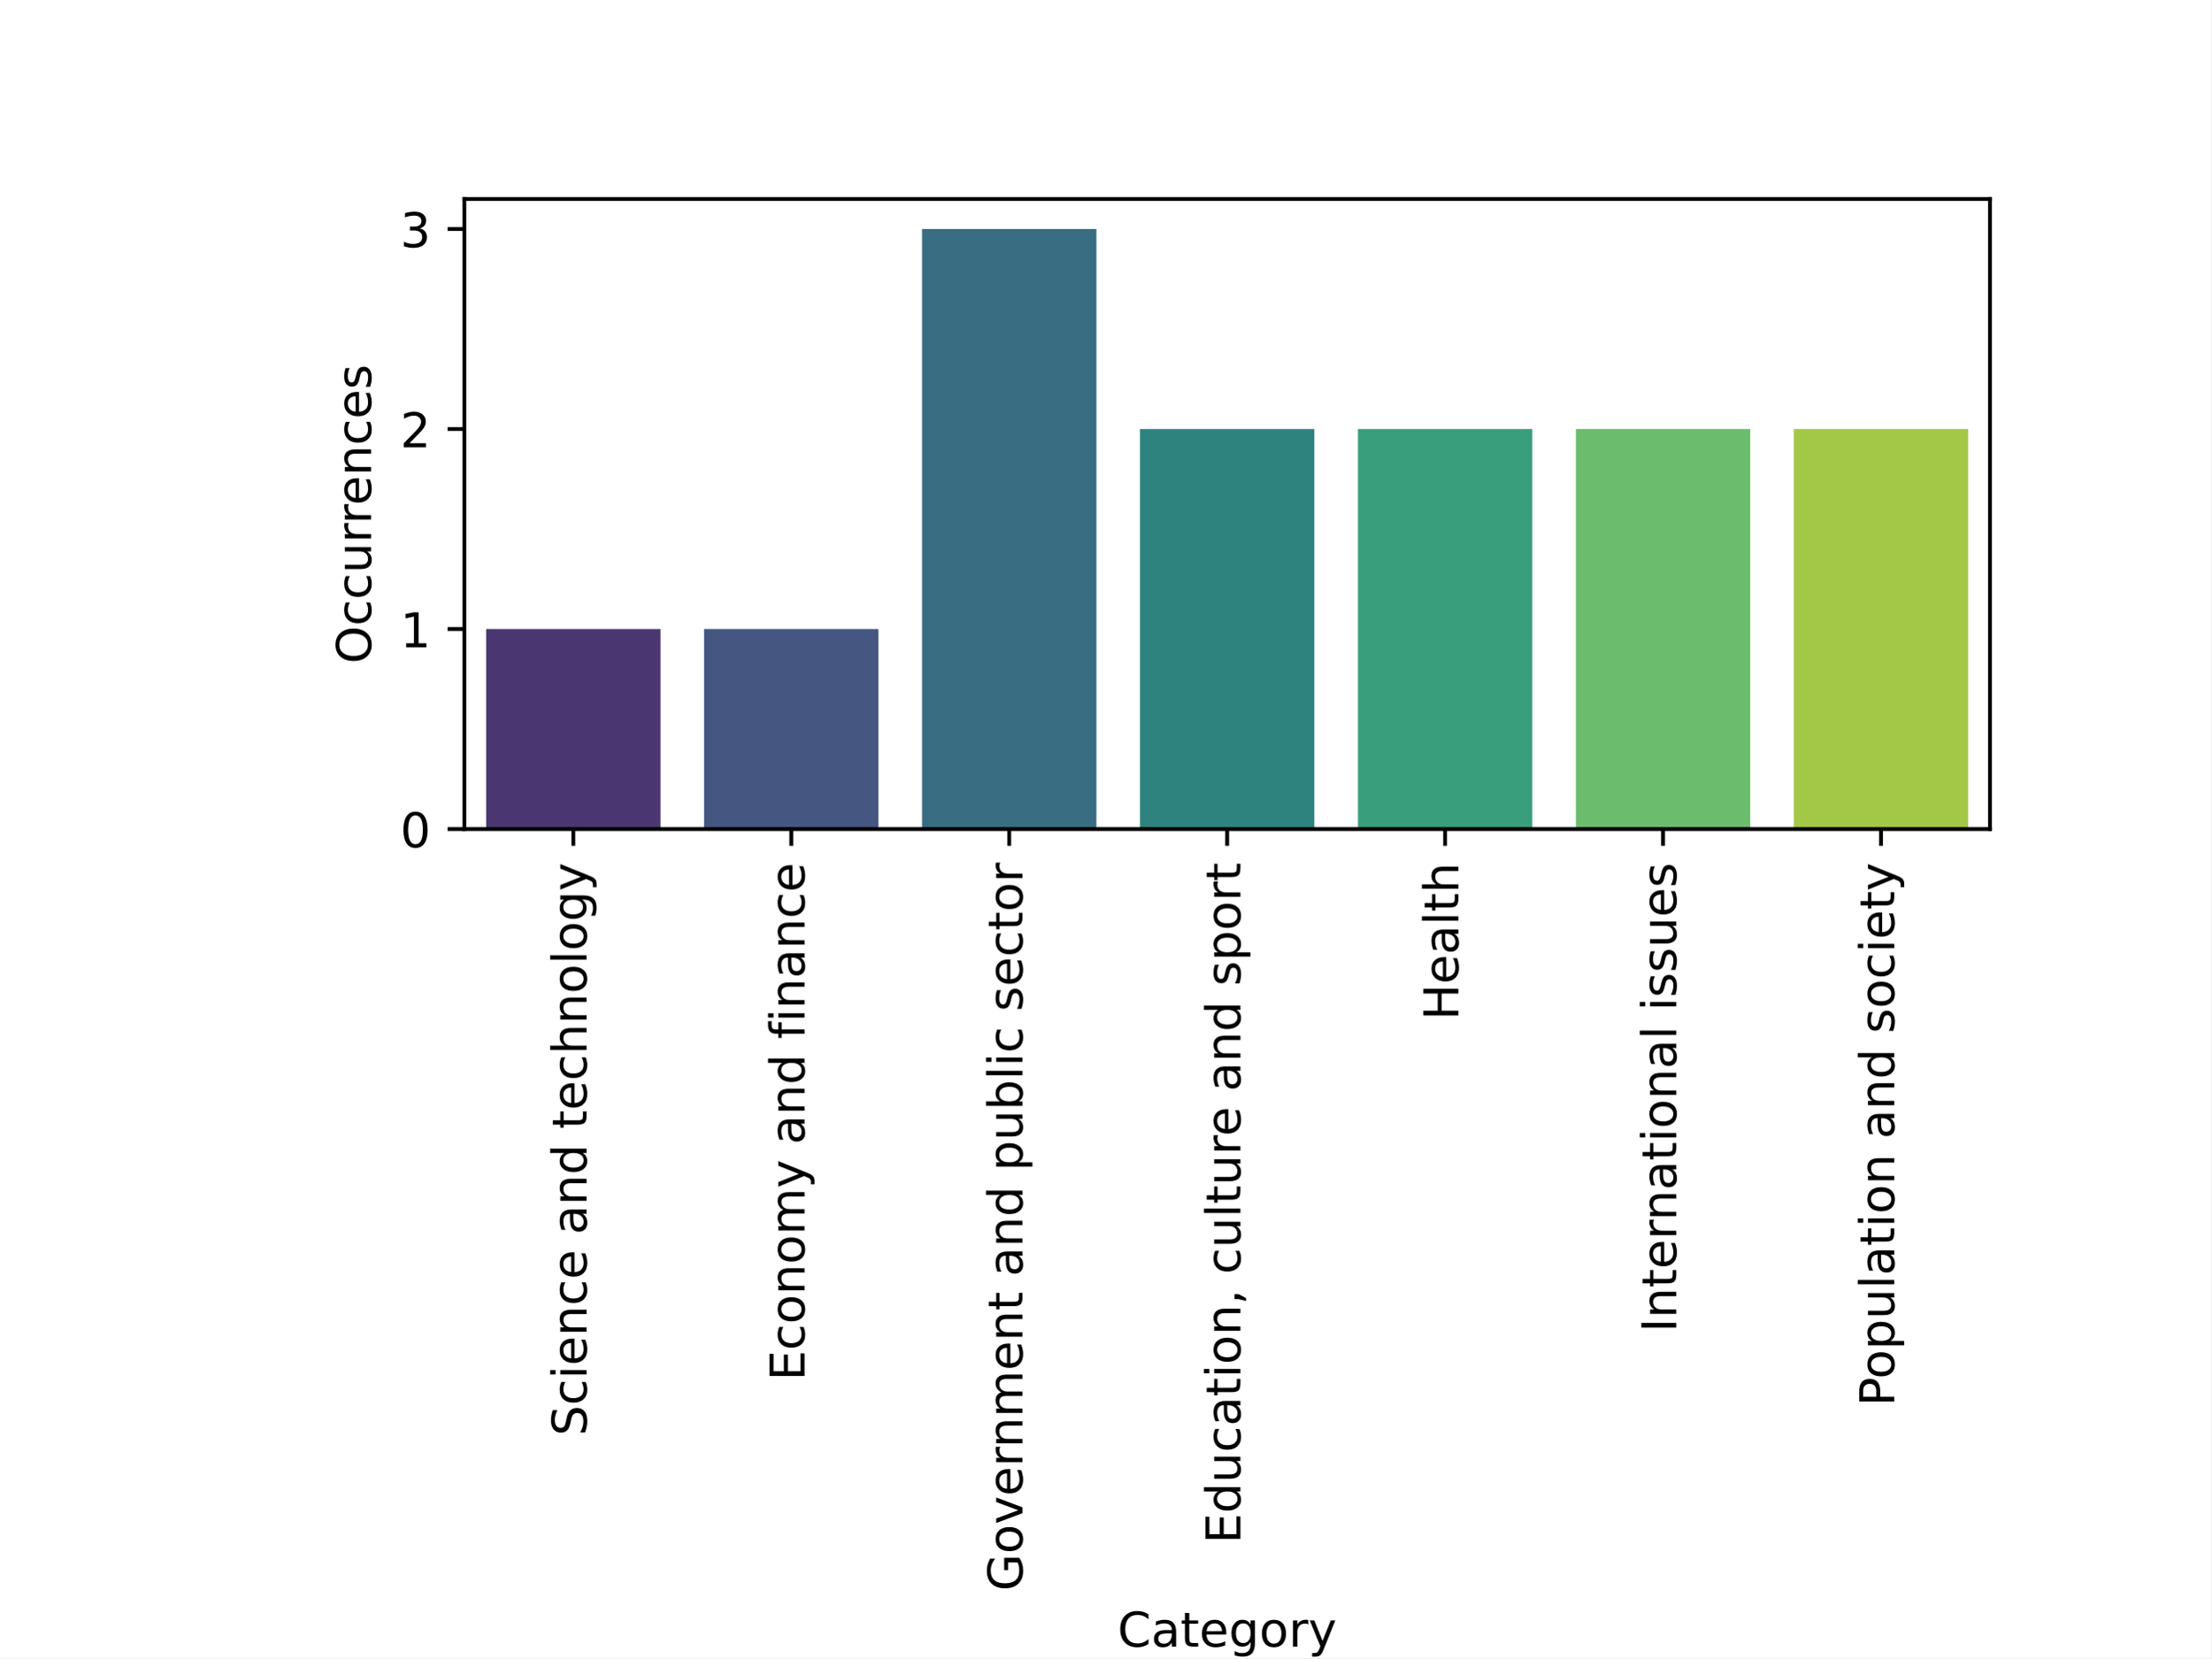
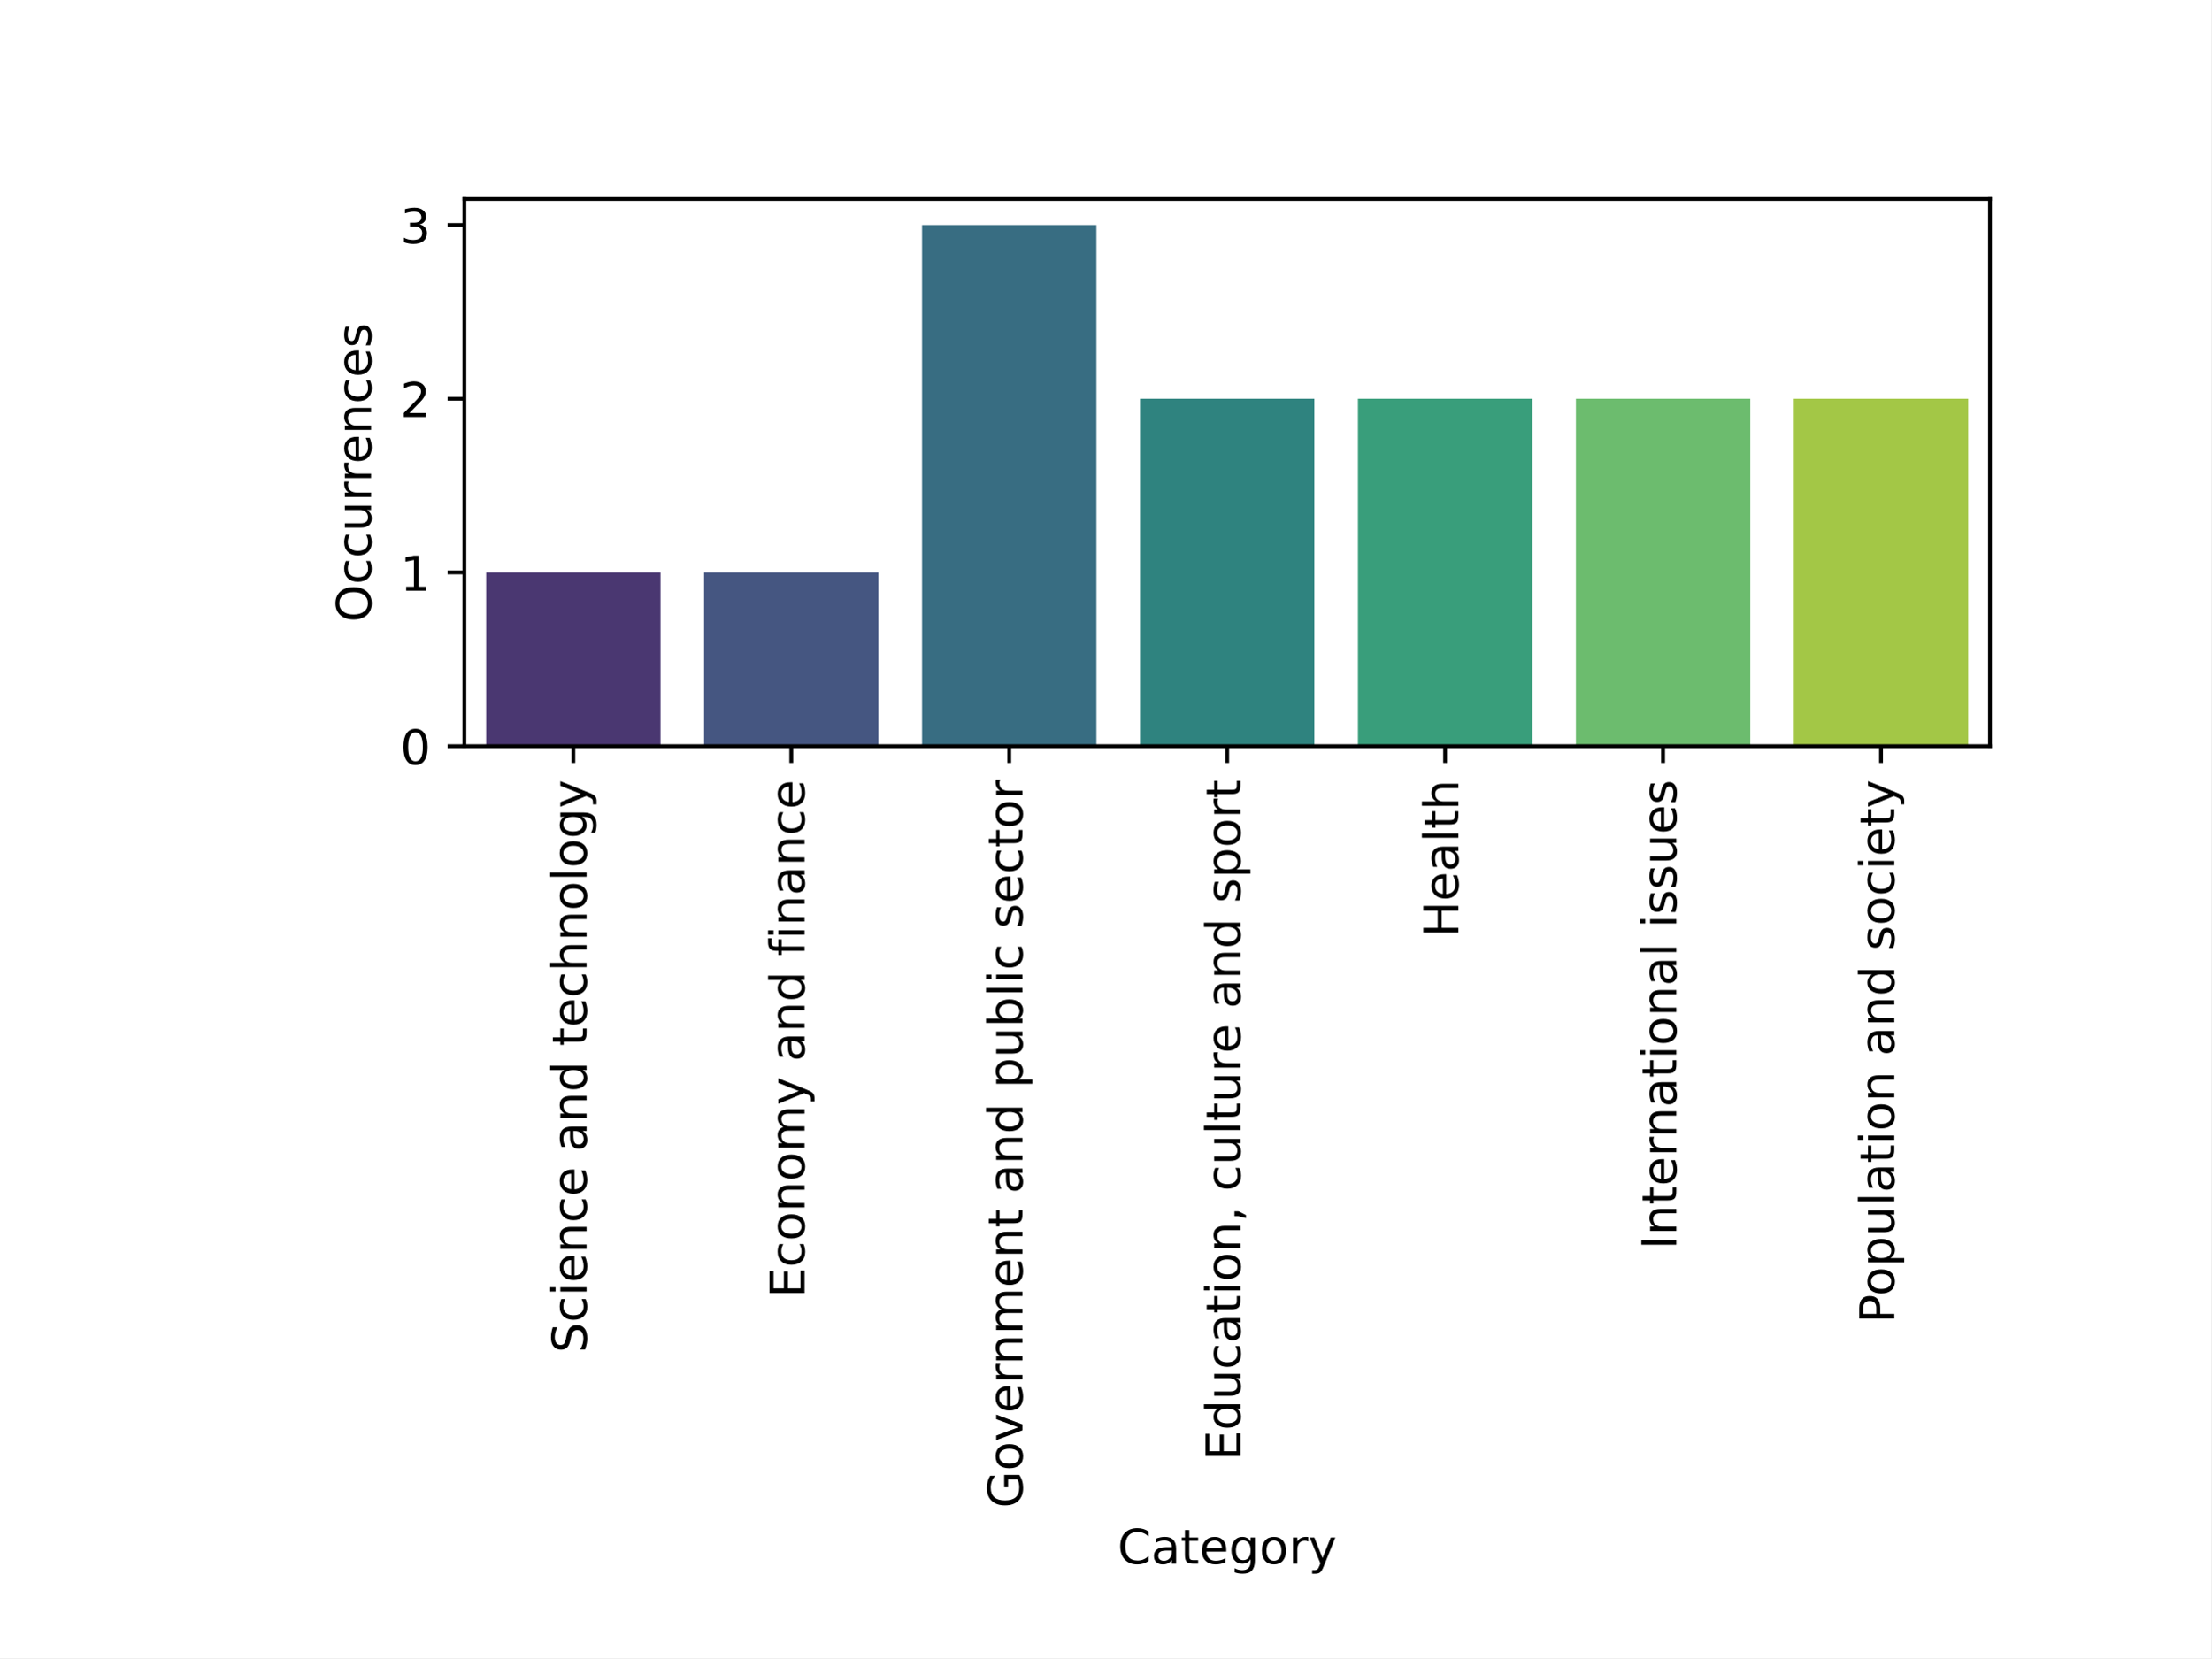
<svg xmlns="http://www.w3.org/2000/svg" xmlns:xlink="http://www.w3.org/1999/xlink" width="460.8pt" height="345.6pt" viewBox="0 0 460.8 345.6" version="1.1">
  <defs>
    <style type="text/css">*{stroke-linejoin: round; stroke-linecap: butt}</style>
  </defs>
  <g id="figure_1">
    <g id="patch_1">
      <path d="M 0 345.6  L 460.8 345.6  L 460.8 0  L 0 0  z " style="fill: #ffffff" />
    </g>
    <g id="axes_1">
      <g id="patch_2">
-         <path d="M 96.768 172.8  L 414.72 172.8  L 414.72 41.472  L 96.768 41.472  z " style="fill: #ffffff" />
+         <path d="M 96.768 155.52  L 414.72 155.52  L 414.72 41.472  L 96.768 41.472  z " style="fill: #ffffff" />
      </g>
      <g id="patch_3">
-         <path d="M 101.31 172.8  L 137.648 172.8  L 137.648 131.109  L 101.31 131.109  z " clip-path="url(#p1d0189c6fe)" style="fill: #4a3771" />
+         <path d="M 101.31 155.52  L 137.648 155.52  L 137.648 119.314  L 101.31 119.314  z " clip-path="url(#p3ebe589f68)" style="fill: #4a3771" />
      </g>
      <g id="patch_4">
-         <path d="M 146.732 172.8  L 183.069 172.8  L 183.069 131.109  L 146.732 131.109  z " clip-path="url(#p1d0189c6fe)" style="fill: #455681" />
+         <path d="M 146.732 155.52  L 183.069 155.52  L 183.069 119.314  L 146.732 119.314  z " clip-path="url(#p3ebe589f68)" style="fill: #455681" />
      </g>
      <g id="patch_5">
-         <path d="M 192.154 172.8  L 228.491 172.8  L 228.491 47.726  L 192.154 47.726  z " clip-path="url(#p1d0189c6fe)" style="fill: #386d82" />
+         <path d="M 192.154 155.52  L 228.491 155.52  L 228.491 46.903  L 192.154 46.903  z " clip-path="url(#p3ebe589f68)" style="fill: #386d82" />
      </g>
      <g id="patch_6">
-         <path d="M 237.575 172.8  L 273.913 172.8  L 273.913 89.417  L 237.575 89.417  z " clip-path="url(#p1d0189c6fe)" style="fill: #2f837f" />
+         <path d="M 237.575 155.52  L 273.913 155.52  L 273.913 83.109  L 237.575 83.109  z " clip-path="url(#p3ebe589f68)" style="fill: #2f837f" />
      </g>
      <g id="patch_7">
-         <path d="M 282.997 172.8  L 319.334 172.8  L 319.334 89.417  L 282.997 89.417  z " clip-path="url(#p1d0189c6fe)" style="fill: #399e7b" />
+         <path d="M 282.997 155.52  L 319.334 155.52  L 319.334 83.109  L 282.997 83.109  z " clip-path="url(#p3ebe589f68)" style="fill: #399e7b" />
      </g>
      <g id="patch_8">
-         <path d="M 328.419 172.8  L 364.756 172.8  L 364.756 89.417  L 328.419 89.417  z " clip-path="url(#p1d0189c6fe)" style="fill: #6cbc6e" />
+         <path d="M 328.419 155.52  L 364.756 155.52  L 364.756 83.109  L 328.419 83.109  z " clip-path="url(#p3ebe589f68)" style="fill: #6cbc6e" />
      </g>
      <g id="patch_9">
-         <path d="M 373.84 172.8  L 410.178 172.8  L 410.178 89.417  L 373.84 89.417  z " clip-path="url(#p1d0189c6fe)" style="fill: #a3c746" />
+         <path d="M 373.84 155.52  L 410.178 155.52  L 410.178 83.109  L 373.84 83.109  z " clip-path="url(#p3ebe589f68)" style="fill: #a3c746" />
      </g>
      <g id="matplotlib.axis_1">
        <g id="xtick_1">
          <g id="line2d_1">
            <defs>
-               <path id="mac0ace2c90" d="M 0 0  L 0 3.5  " style="stroke: #000000; stroke-width: 0.8" />
+               <path id="me5d3603671" d="M 0 0  L 0 3.5  " style="stroke: #000000; stroke-width: 0.8" />
            </defs>
            <g>
-               <use xlink:href="#mac0ace2c90" x="119.479" y="172.8" style="stroke: #000000; stroke-width: 0.8" />
+               <use xlink:href="#me5d3603671" x="119.479" y="155.52" style="stroke: #000000; stroke-width: 0.8" />
            </g>
          </g>
          <g id="text_1">
-             <g transform="translate(122.2382 299.2672)rotate(-90)scale(0.1 -0.1)">
+             <g transform="translate(122.2382 281.9872)rotate(-90)scale(0.1 -0.1)">
              <defs>
                <path id="DejaVuSans-53" d="M 3425 4513  L 3425 3897  Q 3066 4069 2747 4153  Q 2428 4238 2131 4238  Q 1616 4238 1336 4038  Q 1056 3838 1056 3469  Q 1056 3159 1242 3001  Q 1428 2844 1947 2747  L 2328 2669  Q 3034 2534 3370 2195  Q 3706 1856 3706 1288  Q 3706 609 3251 259  Q 2797 -91 1919 -91  Q 1588 -91 1214 -16  Q 841 59 441 206  L 441 856  Q 825 641 1194 531  Q 1563 422 1919 422  Q 2459 422 2753 634  Q 3047 847 3047 1241  Q 3047 1584 2836 1778  Q 2625 1972 2144 2069  L 1759 2144  Q 1053 2284 737 2584  Q 422 2884 422 3419  Q 422 4038 858 4394  Q 1294 4750 2059 4750  Q 2388 4750 2728 4690  Q 3069 4631 3425 4513  z " transform="scale(0.015625)" />
                <path id="DejaVuSans-63" d="M 3122 3366  L 3122 2828  Q 2878 2963 2633 3030  Q 2388 3097 2138 3097  Q 1578 3097 1268 2742  Q 959 2388 959 1747  Q 959 1106 1268 751  Q 1578 397 2138 397  Q 2388 397 2633 464  Q 2878 531 3122 666  L 3122 134  Q 2881 22 2623 -34  Q 2366 -91 2075 -91  Q 1284 -91 818 406  Q 353 903 353 1747  Q 353 2603 823 3093  Q 1294 3584 2113 3584  Q 2378 3584 2631 3529  Q 2884 3475 3122 3366  z " transform="scale(0.015625)" />
                <path id="DejaVuSans-69" d="M 603 3500  L 1178 3500  L 1178 0  L 603 0  L 603 3500  z M 603 4863  L 1178 4863  L 1178 4134  L 603 4134  L 603 4863  z " transform="scale(0.015625)" />
                <path id="DejaVuSans-65" d="M 3597 1894  L 3597 1613  L 953 1613  Q 991 1019 1311 708  Q 1631 397 2203 397  Q 2534 397 2845 478  Q 3156 559 3463 722  L 3463 178  Q 3153 47 2828 -22  Q 2503 -91 2169 -91  Q 1331 -91 842 396  Q 353 884 353 1716  Q 353 2575 817 3079  Q 1281 3584 2069 3584  Q 2775 3584 3186 3129  Q 3597 2675 3597 1894  z M 3022 2063  Q 3016 2534 2758 2815  Q 2500 3097 2075 3097  Q 1594 3097 1305 2825  Q 1016 2553 972 2059  L 3022 2063  z " transform="scale(0.015625)" />
                <path id="DejaVuSans-6e" d="M 3513 2113  L 3513 0  L 2938 0  L 2938 2094  Q 2938 2591 2744 2837  Q 2550 3084 2163 3084  Q 1697 3084 1428 2787  Q 1159 2491 1159 1978  L 1159 0  L 581 0  L 581 3500  L 1159 3500  L 1159 2956  Q 1366 3272 1645 3428  Q 1925 3584 2291 3584  Q 2894 3584 3203 3211  Q 3513 2838 3513 2113  z " transform="scale(0.015625)" />
                <path id="DejaVuSans-20" transform="scale(0.015625)" />
                <path id="DejaVuSans-61" d="M 2194 1759  Q 1497 1759 1228 1600  Q 959 1441 959 1056  Q 959 750 1161 570  Q 1363 391 1709 391  Q 2188 391 2477 730  Q 2766 1069 2766 1631  L 2766 1759  L 2194 1759  z M 3341 1997  L 3341 0  L 2766 0  L 2766 531  Q 2569 213 2275 61  Q 1981 -91 1556 -91  Q 1019 -91 701 211  Q 384 513 384 1019  Q 384 1609 779 1909  Q 1175 2209 1959 2209  L 2766 2209  L 2766 2266  Q 2766 2663 2505 2880  Q 2244 3097 1772 3097  Q 1472 3097 1187 3025  Q 903 2953 641 2809  L 641 3341  Q 956 3463 1253 3523  Q 1550 3584 1831 3584  Q 2591 3584 2966 3190  Q 3341 2797 3341 1997  z " transform="scale(0.015625)" />
                <path id="DejaVuSans-64" d="M 2906 2969  L 2906 4863  L 3481 4863  L 3481 0  L 2906 0  L 2906 525  Q 2725 213 2448 61  Q 2172 -91 1784 -91  Q 1150 -91 751 415  Q 353 922 353 1747  Q 353 2572 751 3078  Q 1150 3584 1784 3584  Q 2172 3584 2448 3432  Q 2725 3281 2906 2969  z M 947 1747  Q 947 1113 1208 752  Q 1469 391 1925 391  Q 2381 391 2643 752  Q 2906 1113 2906 1747  Q 2906 2381 2643 2742  Q 2381 3103 1925 3103  Q 1469 3103 1208 2742  Q 947 2381 947 1747  z " transform="scale(0.015625)" />
                <path id="DejaVuSans-74" d="M 1172 4494  L 1172 3500  L 2356 3500  L 2356 3053  L 1172 3053  L 1172 1153  Q 1172 725 1289 603  Q 1406 481 1766 481  L 2356 481  L 2356 0  L 1766 0  Q 1100 0 847 248  Q 594 497 594 1153  L 594 3053  L 172 3053  L 172 3500  L 594 3500  L 594 4494  L 1172 4494  z " transform="scale(0.015625)" />
                <path id="DejaVuSans-68" d="M 3513 2113  L 3513 0  L 2938 0  L 2938 2094  Q 2938 2591 2744 2837  Q 2550 3084 2163 3084  Q 1697 3084 1428 2787  Q 1159 2491 1159 1978  L 1159 0  L 581 0  L 581 4863  L 1159 4863  L 1159 2956  Q 1366 3272 1645 3428  Q 1925 3584 2291 3584  Q 2894 3584 3203 3211  Q 3513 2838 3513 2113  z " transform="scale(0.015625)" />
                <path id="DejaVuSans-6f" d="M 1959 3097  Q 1497 3097 1228 2736  Q 959 2375 959 1747  Q 959 1119 1226 758  Q 1494 397 1959 397  Q 2419 397 2687 759  Q 2956 1122 2956 1747  Q 2956 2369 2687 2733  Q 2419 3097 1959 3097  z M 1959 3584  Q 2709 3584 3137 3096  Q 3566 2609 3566 1747  Q 3566 888 3137 398  Q 2709 -91 1959 -91  Q 1206 -91 779 398  Q 353 888 353 1747  Q 353 2609 779 3096  Q 1206 3584 1959 3584  z " transform="scale(0.015625)" />
                <path id="DejaVuSans-6c" d="M 603 4863  L 1178 4863  L 1178 0  L 603 0  L 603 4863  z " transform="scale(0.015625)" />
                <path id="DejaVuSans-67" d="M 2906 1791  Q 2906 2416 2648 2759  Q 2391 3103 1925 3103  Q 1463 3103 1205 2759  Q 947 2416 947 1791  Q 947 1169 1205 825  Q 1463 481 1925 481  Q 2391 481 2648 825  Q 2906 1169 2906 1791  z M 3481 434  Q 3481 -459 3084 -895  Q 2688 -1331 1869 -1331  Q 1566 -1331 1297 -1286  Q 1028 -1241 775 -1147  L 775 -588  Q 1028 -725 1275 -790  Q 1522 -856 1778 -856  Q 2344 -856 2625 -561  Q 2906 -266 2906 331  L 2906 616  Q 2728 306 2450 153  Q 2172 0 1784 0  Q 1141 0 747 490  Q 353 981 353 1791  Q 353 2603 747 3093  Q 1141 3584 1784 3584  Q 2172 3584 2450 3431  Q 2728 3278 2906 2969  L 2906 3500  L 3481 3500  L 3481 434  z " transform="scale(0.015625)" />
                <path id="DejaVuSans-79" d="M 2059 -325  Q 1816 -950 1584 -1140  Q 1353 -1331 966 -1331  L 506 -1331  L 506 -850  L 844 -850  Q 1081 -850 1212 -737  Q 1344 -625 1503 -206  L 1606 56  L 191 3500  L 800 3500  L 1894 763  L 2988 3500  L 3597 3500  L 2059 -325  z " transform="scale(0.015625)" />
              </defs>
              <use xlink:href="#DejaVuSans-53" />
              <use xlink:href="#DejaVuSans-63" x="63.477" />
              <use xlink:href="#DejaVuSans-69" x="118.457" />
              <use xlink:href="#DejaVuSans-65" x="146.24" />
              <use xlink:href="#DejaVuSans-6e" x="207.764" />
              <use xlink:href="#DejaVuSans-63" x="271.143" />
              <use xlink:href="#DejaVuSans-65" x="326.123" />
              <use xlink:href="#DejaVuSans-20" x="387.646" />
              <use xlink:href="#DejaVuSans-61" x="419.434" />
              <use xlink:href="#DejaVuSans-6e" x="480.713" />
              <use xlink:href="#DejaVuSans-64" x="544.092" />
              <use xlink:href="#DejaVuSans-20" x="607.568" />
              <use xlink:href="#DejaVuSans-74" x="639.355" />
              <use xlink:href="#DejaVuSans-65" x="678.564" />
              <use xlink:href="#DejaVuSans-63" x="740.088" />
              <use xlink:href="#DejaVuSans-68" x="795.068" />
              <use xlink:href="#DejaVuSans-6e" x="858.447" />
              <use xlink:href="#DejaVuSans-6f" x="921.826" />
              <use xlink:href="#DejaVuSans-6c" x="983.008" />
              <use xlink:href="#DejaVuSans-6f" x="1010.791" />
              <use xlink:href="#DejaVuSans-67" x="1071.973" />
              <use xlink:href="#DejaVuSans-79" x="1135.449" />
            </g>
          </g>
        </g>
        <g id="xtick_2">
          <g id="line2d_2">
            <g>
-               <use xlink:href="#mac0ace2c90" x="164.901" y="172.8" style="stroke: #000000; stroke-width: 0.8" />
+               <use xlink:href="#me5d3603671" x="164.901" y="155.52" style="stroke: #000000; stroke-width: 0.8" />
            </g>
          </g>
          <g id="text_2">
-             <g transform="translate(167.6599 287.775)rotate(-90)scale(0.1 -0.1)">
+             <g transform="translate(167.6599 270.495)rotate(-90)scale(0.1 -0.1)">
              <defs>
                <path id="DejaVuSans-45" d="M 628 4666  L 3578 4666  L 3578 4134  L 1259 4134  L 1259 2753  L 3481 2753  L 3481 2222  L 1259 2222  L 1259 531  L 3634 531  L 3634 0  L 628 0  L 628 4666  z " transform="scale(0.015625)" />
                <path id="DejaVuSans-6d" d="M 3328 2828  Q 3544 3216 3844 3400  Q 4144 3584 4550 3584  Q 5097 3584 5394 3201  Q 5691 2819 5691 2113  L 5691 0  L 5113 0  L 5113 2094  Q 5113 2597 4934 2840  Q 4756 3084 4391 3084  Q 3944 3084 3684 2787  Q 3425 2491 3425 1978  L 3425 0  L 2847 0  L 2847 2094  Q 2847 2600 2669 2842  Q 2491 3084 2119 3084  Q 1678 3084 1418 2786  Q 1159 2488 1159 1978  L 1159 0  L 581 0  L 581 3500  L 1159 3500  L 1159 2956  Q 1356 3278 1631 3431  Q 1906 3584 2284 3584  Q 2666 3584 2933 3390  Q 3200 3197 3328 2828  z " transform="scale(0.015625)" />
                <path id="DejaVuSans-66" d="M 2375 4863  L 2375 4384  L 1825 4384  Q 1516 4384 1395 4259  Q 1275 4134 1275 3809  L 1275 3500  L 2222 3500  L 2222 3053  L 1275 3053  L 1275 0  L 697 0  L 697 3053  L 147 3053  L 147 3500  L 697 3500  L 697 3744  Q 697 4328 969 4595  Q 1241 4863 1831 4863  L 2375 4863  z " transform="scale(0.015625)" />
              </defs>
              <use xlink:href="#DejaVuSans-45" />
              <use xlink:href="#DejaVuSans-63" x="63.184" />
              <use xlink:href="#DejaVuSans-6f" x="118.164" />
              <use xlink:href="#DejaVuSans-6e" x="179.346" />
              <use xlink:href="#DejaVuSans-6f" x="242.725" />
              <use xlink:href="#DejaVuSans-6d" x="303.906" />
              <use xlink:href="#DejaVuSans-79" x="401.318" />
              <use xlink:href="#DejaVuSans-20" x="460.498" />
              <use xlink:href="#DejaVuSans-61" x="492.285" />
              <use xlink:href="#DejaVuSans-6e" x="553.564" />
              <use xlink:href="#DejaVuSans-64" x="616.943" />
              <use xlink:href="#DejaVuSans-20" x="680.42" />
              <use xlink:href="#DejaVuSans-66" x="712.207" />
              <use xlink:href="#DejaVuSans-69" x="747.412" />
              <use xlink:href="#DejaVuSans-6e" x="775.195" />
              <use xlink:href="#DejaVuSans-61" x="838.574" />
              <use xlink:href="#DejaVuSans-6e" x="899.854" />
              <use xlink:href="#DejaVuSans-63" x="963.232" />
              <use xlink:href="#DejaVuSans-65" x="1018.213" />
            </g>
          </g>
        </g>
        <g id="xtick_3">
          <g id="line2d_3">
            <g>
-               <use xlink:href="#mac0ace2c90" x="210.322" y="172.8" style="stroke: #000000; stroke-width: 0.8" />
+               <use xlink:href="#me5d3603671" x="210.322" y="155.52" style="stroke: #000000; stroke-width: 0.8" />
            </g>
          </g>
          <g id="text_3">
-             <g transform="translate(213.0817 331.6125)rotate(-90)scale(0.1 -0.1)">
+             <g transform="translate(213.0817 314.3325)rotate(-90)scale(0.1 -0.1)">
              <defs>
                <path id="DejaVuSans-47" d="M 3809 666  L 3809 1919  L 2778 1919  L 2778 2438  L 4434 2438  L 4434 434  Q 4069 175 3628 42  Q 3188 -91 2688 -91  Q 1594 -91 976 548  Q 359 1188 359 2328  Q 359 3472 976 4111  Q 1594 4750 2688 4750  Q 3144 4750 3555 4637  Q 3966 4525 4313 4306  L 4313 3634  Q 3963 3931 3569 4081  Q 3175 4231 2741 4231  Q 1884 4231 1454 3753  Q 1025 3275 1025 2328  Q 1025 1384 1454 906  Q 1884 428 2741 428  Q 3075 428 3337 486  Q 3600 544 3809 666  z " transform="scale(0.015625)" />
                <path id="DejaVuSans-76" d="M 191 3500  L 800 3500  L 1894 563  L 2988 3500  L 3597 3500  L 2284 0  L 1503 0  L 191 3500  z " transform="scale(0.015625)" />
                <path id="DejaVuSans-72" d="M 2631 2963  Q 2534 3019 2420 3045  Q 2306 3072 2169 3072  Q 1681 3072 1420 2755  Q 1159 2438 1159 1844  L 1159 0  L 581 0  L 581 3500  L 1159 3500  L 1159 2956  Q 1341 3275 1631 3429  Q 1922 3584 2338 3584  Q 2397 3584 2469 3576  Q 2541 3569 2628 3553  L 2631 2963  z " transform="scale(0.015625)" />
                <path id="DejaVuSans-70" d="M 1159 525  L 1159 -1331  L 581 -1331  L 581 3500  L 1159 3500  L 1159 2969  Q 1341 3281 1617 3432  Q 1894 3584 2278 3584  Q 2916 3584 3314 3078  Q 3713 2572 3713 1747  Q 3713 922 3314 415  Q 2916 -91 2278 -91  Q 1894 -91 1617 61  Q 1341 213 1159 525  z M 3116 1747  Q 3116 2381 2855 2742  Q 2594 3103 2138 3103  Q 1681 3103 1420 2742  Q 1159 2381 1159 1747  Q 1159 1113 1420 752  Q 1681 391 2138 391  Q 2594 391 2855 752  Q 3116 1113 3116 1747  z " transform="scale(0.015625)" />
                <path id="DejaVuSans-75" d="M 544 1381  L 544 3500  L 1119 3500  L 1119 1403  Q 1119 906 1312 657  Q 1506 409 1894 409  Q 2359 409 2629 706  Q 2900 1003 2900 1516  L 2900 3500  L 3475 3500  L 3475 0  L 2900 0  L 2900 538  Q 2691 219 2414 64  Q 2138 -91 1772 -91  Q 1169 -91 856 284  Q 544 659 544 1381  z M 1991 3584  L 1991 3584  z " transform="scale(0.015625)" />
                <path id="DejaVuSans-62" d="M 3116 1747  Q 3116 2381 2855 2742  Q 2594 3103 2138 3103  Q 1681 3103 1420 2742  Q 1159 2381 1159 1747  Q 1159 1113 1420 752  Q 1681 391 2138 391  Q 2594 391 2855 752  Q 3116 1113 3116 1747  z M 1159 2969  Q 1341 3281 1617 3432  Q 1894 3584 2278 3584  Q 2916 3584 3314 3078  Q 3713 2572 3713 1747  Q 3713 922 3314 415  Q 2916 -91 2278 -91  Q 1894 -91 1617 61  Q 1341 213 1159 525  L 1159 0  L 581 0  L 581 4863  L 1159 4863  L 1159 2969  z " transform="scale(0.015625)" />
                <path id="DejaVuSans-73" d="M 2834 3397  L 2834 2853  Q 2591 2978 2328 3040  Q 2066 3103 1784 3103  Q 1356 3103 1142 2972  Q 928 2841 928 2578  Q 928 2378 1081 2264  Q 1234 2150 1697 2047  L 1894 2003  Q 2506 1872 2764 1633  Q 3022 1394 3022 966  Q 3022 478 2636 193  Q 2250 -91 1575 -91  Q 1294 -91 989 -36  Q 684 19 347 128  L 347 722  Q 666 556 975 473  Q 1284 391 1588 391  Q 1994 391 2212 530  Q 2431 669 2431 922  Q 2431 1156 2273 1281  Q 2116 1406 1581 1522  L 1381 1569  Q 847 1681 609 1914  Q 372 2147 372 2553  Q 372 3047 722 3315  Q 1072 3584 1716 3584  Q 2034 3584 2315 3537  Q 2597 3491 2834 3397  z " transform="scale(0.015625)" />
              </defs>
              <use xlink:href="#DejaVuSans-47" />
              <use xlink:href="#DejaVuSans-6f" x="77.49" />
              <use xlink:href="#DejaVuSans-76" x="138.672" />
              <use xlink:href="#DejaVuSans-65" x="197.852" />
              <use xlink:href="#DejaVuSans-72" x="259.375" />
              <use xlink:href="#DejaVuSans-6e" x="298.738" />
              <use xlink:href="#DejaVuSans-6d" x="362.117" />
              <use xlink:href="#DejaVuSans-65" x="459.529" />
              <use xlink:href="#DejaVuSans-6e" x="521.053" />
              <use xlink:href="#DejaVuSans-74" x="584.432" />
              <use xlink:href="#DejaVuSans-20" x="623.641" />
              <use xlink:href="#DejaVuSans-61" x="655.428" />
              <use xlink:href="#DejaVuSans-6e" x="716.707" />
              <use xlink:href="#DejaVuSans-64" x="780.086" />
              <use xlink:href="#DejaVuSans-20" x="843.562" />
              <use xlink:href="#DejaVuSans-70" x="875.35" />
              <use xlink:href="#DejaVuSans-75" x="938.826" />
              <use xlink:href="#DejaVuSans-62" x="1002.205" />
              <use xlink:href="#DejaVuSans-6c" x="1065.682" />
              <use xlink:href="#DejaVuSans-69" x="1093.465" />
              <use xlink:href="#DejaVuSans-63" x="1121.248" />
              <use xlink:href="#DejaVuSans-20" x="1176.229" />
              <use xlink:href="#DejaVuSans-73" x="1208.016" />
              <use xlink:href="#DejaVuSans-65" x="1260.115" />
              <use xlink:href="#DejaVuSans-63" x="1321.639" />
              <use xlink:href="#DejaVuSans-74" x="1376.619" />
              <use xlink:href="#DejaVuSans-6f" x="1415.828" />
              <use xlink:href="#DejaVuSans-72" x="1477.01" />
            </g>
          </g>
        </g>
        <g id="xtick_4">
          <g id="line2d_4">
            <g>
-               <use xlink:href="#mac0ace2c90" x="255.744" y="172.8" style="stroke: #000000; stroke-width: 0.8" />
+               <use xlink:href="#me5d3603671" x="255.744" y="155.52" style="stroke: #000000; stroke-width: 0.8" />
            </g>
          </g>
          <g id="text_4">
-             <g transform="translate(258.5034 321.7312)rotate(-90)scale(0.1 -0.1)">
+             <g transform="translate(258.5034 304.4513)rotate(-90)scale(0.1 -0.1)">
              <defs>
                <path id="DejaVuSans-2c" d="M 750 794  L 1409 794  L 1409 256  L 897 -744  L 494 -744  L 750 256  L 750 794  z " transform="scale(0.015625)" />
              </defs>
              <use xlink:href="#DejaVuSans-45" />
              <use xlink:href="#DejaVuSans-64" x="63.184" />
              <use xlink:href="#DejaVuSans-75" x="126.66" />
              <use xlink:href="#DejaVuSans-63" x="190.039" />
              <use xlink:href="#DejaVuSans-61" x="245.02" />
              <use xlink:href="#DejaVuSans-74" x="306.299" />
              <use xlink:href="#DejaVuSans-69" x="345.508" />
              <use xlink:href="#DejaVuSans-6f" x="373.291" />
              <use xlink:href="#DejaVuSans-6e" x="434.473" />
              <use xlink:href="#DejaVuSans-2c" x="497.852" />
              <use xlink:href="#DejaVuSans-20" x="529.639" />
              <use xlink:href="#DejaVuSans-63" x="561.426" />
              <use xlink:href="#DejaVuSans-75" x="616.406" />
              <use xlink:href="#DejaVuSans-6c" x="679.785" />
              <use xlink:href="#DejaVuSans-74" x="707.568" />
              <use xlink:href="#DejaVuSans-75" x="746.777" />
              <use xlink:href="#DejaVuSans-72" x="810.156" />
              <use xlink:href="#DejaVuSans-65" x="849.02" />
              <use xlink:href="#DejaVuSans-20" x="910.543" />
              <use xlink:href="#DejaVuSans-61" x="942.33" />
              <use xlink:href="#DejaVuSans-6e" x="1003.609" />
              <use xlink:href="#DejaVuSans-64" x="1066.988" />
              <use xlink:href="#DejaVuSans-20" x="1130.465" />
              <use xlink:href="#DejaVuSans-73" x="1162.252" />
              <use xlink:href="#DejaVuSans-70" x="1214.352" />
              <use xlink:href="#DejaVuSans-6f" x="1277.828" />
              <use xlink:href="#DejaVuSans-72" x="1339.01" />
              <use xlink:href="#DejaVuSans-74" x="1380.123" />
            </g>
          </g>
        </g>
        <g id="xtick_5">
          <g id="line2d_5">
            <g>
-               <use xlink:href="#mac0ace2c90" x="301.166" y="172.8" style="stroke: #000000; stroke-width: 0.8" />
+               <use xlink:href="#me5d3603671" x="301.166" y="155.52" style="stroke: #000000; stroke-width: 0.8" />
            </g>
          </g>
          <g id="text_5">
-             <g transform="translate(303.9251 212.6375)rotate(-90)scale(0.1 -0.1)">
+             <g transform="translate(303.9251 195.3575)rotate(-90)scale(0.1 -0.1)">
              <defs>
                <path id="DejaVuSans-48" d="M 628 4666  L 1259 4666  L 1259 2753  L 3553 2753  L 3553 4666  L 4184 4666  L 4184 0  L 3553 0  L 3553 2222  L 1259 2222  L 1259 0  L 628 0  L 628 4666  z " transform="scale(0.015625)" />
              </defs>
              <use xlink:href="#DejaVuSans-48" />
              <use xlink:href="#DejaVuSans-65" x="75.195" />
              <use xlink:href="#DejaVuSans-61" x="136.719" />
              <use xlink:href="#DejaVuSans-6c" x="197.998" />
              <use xlink:href="#DejaVuSans-74" x="225.781" />
              <use xlink:href="#DejaVuSans-68" x="264.99" />
            </g>
          </g>
        </g>
        <g id="xtick_6">
          <g id="line2d_6">
            <g>
-               <use xlink:href="#mac0ace2c90" x="346.587" y="172.8" style="stroke: #000000; stroke-width: 0.8" />
+               <use xlink:href="#me5d3603671" x="346.587" y="155.52" style="stroke: #000000; stroke-width: 0.8" />
            </g>
          </g>
          <g id="text_6">
-             <g transform="translate(349.3468 277.6984)rotate(-90)scale(0.1 -0.1)">
+             <g transform="translate(349.3468 260.4184)rotate(-90)scale(0.1 -0.1)">
              <defs>
                <path id="DejaVuSans-49" d="M 628 4666  L 1259 4666  L 1259 0  L 628 0  L 628 4666  z " transform="scale(0.015625)" />
              </defs>
              <use xlink:href="#DejaVuSans-49" />
              <use xlink:href="#DejaVuSans-6e" x="29.492" />
              <use xlink:href="#DejaVuSans-74" x="92.871" />
              <use xlink:href="#DejaVuSans-65" x="132.08" />
              <use xlink:href="#DejaVuSans-72" x="193.604" />
              <use xlink:href="#DejaVuSans-6e" x="232.967" />
              <use xlink:href="#DejaVuSans-61" x="296.346" />
              <use xlink:href="#DejaVuSans-74" x="357.625" />
              <use xlink:href="#DejaVuSans-69" x="396.834" />
              <use xlink:href="#DejaVuSans-6f" x="424.617" />
              <use xlink:href="#DejaVuSans-6e" x="485.799" />
              <use xlink:href="#DejaVuSans-61" x="549.178" />
              <use xlink:href="#DejaVuSans-6c" x="610.457" />
              <use xlink:href="#DejaVuSans-20" x="638.24" />
              <use xlink:href="#DejaVuSans-69" x="670.027" />
              <use xlink:href="#DejaVuSans-73" x="697.811" />
              <use xlink:href="#DejaVuSans-73" x="749.91" />
              <use xlink:href="#DejaVuSans-75" x="802.01" />
              <use xlink:href="#DejaVuSans-65" x="865.389" />
              <use xlink:href="#DejaVuSans-73" x="926.912" />
            </g>
          </g>
        </g>
        <g id="xtick_7">
          <g id="line2d_7">
            <g>
-               <use xlink:href="#mac0ace2c90" x="392.009" y="172.8" style="stroke: #000000; stroke-width: 0.8" />
+               <use xlink:href="#me5d3603671" x="392.009" y="155.52" style="stroke: #000000; stroke-width: 0.8" />
            </g>
          </g>
          <g id="text_7">
-             <g transform="translate(394.7685 293.1)rotate(-90)scale(0.1 -0.1)">
+             <g transform="translate(394.7685 275.82)rotate(-90)scale(0.1 -0.1)">
              <defs>
                <path id="DejaVuSans-50" d="M 1259 4147  L 1259 2394  L 2053 2394  Q 2494 2394 2734 2622  Q 2975 2850 2975 3272  Q 2975 3691 2734 3919  Q 2494 4147 2053 4147  L 1259 4147  z M 628 4666  L 2053 4666  Q 2838 4666 3239 4311  Q 3641 3956 3641 3272  Q 3641 2581 3239 2228  Q 2838 1875 2053 1875  L 1259 1875  L 1259 0  L 628 0  L 628 4666  z " transform="scale(0.015625)" />
              </defs>
              <use xlink:href="#DejaVuSans-50" />
              <use xlink:href="#DejaVuSans-6f" x="56.678" />
              <use xlink:href="#DejaVuSans-70" x="117.859" />
              <use xlink:href="#DejaVuSans-75" x="181.336" />
              <use xlink:href="#DejaVuSans-6c" x="244.715" />
              <use xlink:href="#DejaVuSans-61" x="272.498" />
              <use xlink:href="#DejaVuSans-74" x="333.777" />
              <use xlink:href="#DejaVuSans-69" x="372.986" />
              <use xlink:href="#DejaVuSans-6f" x="400.77" />
              <use xlink:href="#DejaVuSans-6e" x="461.951" />
              <use xlink:href="#DejaVuSans-20" x="525.33" />
              <use xlink:href="#DejaVuSans-61" x="557.117" />
              <use xlink:href="#DejaVuSans-6e" x="618.396" />
              <use xlink:href="#DejaVuSans-64" x="681.775" />
              <use xlink:href="#DejaVuSans-20" x="745.252" />
              <use xlink:href="#DejaVuSans-73" x="777.039" />
              <use xlink:href="#DejaVuSans-6f" x="829.139" />
              <use xlink:href="#DejaVuSans-63" x="890.32" />
              <use xlink:href="#DejaVuSans-69" x="945.301" />
              <use xlink:href="#DejaVuSans-65" x="973.084" />
              <use xlink:href="#DejaVuSans-74" x="1034.607" />
              <use xlink:href="#DejaVuSans-79" x="1073.816" />
            </g>
          </g>
        </g>
        <g id="text_8">
-           <g transform="translate(232.9034 343.2109)scale(0.1 -0.1)">
+           <g transform="translate(232.9034 325.9309)scale(0.1 -0.1)">
            <defs>
              <path id="DejaVuSans-43" d="M 4122 4306  L 4122 3641  Q 3803 3938 3442 4084  Q 3081 4231 2675 4231  Q 1875 4231 1450 3742  Q 1025 3253 1025 2328  Q 1025 1406 1450 917  Q 1875 428 2675 428  Q 3081 428 3442 575  Q 3803 722 4122 1019  L 4122 359  Q 3791 134 3420 21  Q 3050 -91 2638 -91  Q 1578 -91 968 557  Q 359 1206 359 2328  Q 359 3453 968 4101  Q 1578 4750 2638 4750  Q 3056 4750 3426 4639  Q 3797 4528 4122 4306  z " transform="scale(0.015625)" />
            </defs>
            <use xlink:href="#DejaVuSans-43" />
            <use xlink:href="#DejaVuSans-61" x="69.824" />
            <use xlink:href="#DejaVuSans-74" x="131.104" />
            <use xlink:href="#DejaVuSans-65" x="170.312" />
            <use xlink:href="#DejaVuSans-67" x="231.836" />
            <use xlink:href="#DejaVuSans-6f" x="295.312" />
            <use xlink:href="#DejaVuSans-72" x="356.494" />
            <use xlink:href="#DejaVuSans-79" x="397.607" />
          </g>
        </g>
      </g>
      <g id="matplotlib.axis_2">
        <g id="ytick_1">
          <g id="line2d_8">
            <defs>
-               <path id="mc4808e3cfe" d="M 0 0  L -3.5 0  " style="stroke: #000000; stroke-width: 0.8" />
+               <path id="mc8c343190d" d="M 0 0  L -3.5 0  " style="stroke: #000000; stroke-width: 0.8" />
            </defs>
            <g>
-               <use xlink:href="#mc4808e3cfe" x="96.768" y="172.8" style="stroke: #000000; stroke-width: 0.8" />
+               <use xlink:href="#mc8c343190d" x="96.768" y="155.52" style="stroke: #000000; stroke-width: 0.8" />
            </g>
          </g>
          <g id="text_9">
-             <g transform="translate(83.4055 176.5992)scale(0.1 -0.1)">
+             <g transform="translate(83.4055 159.3192)scale(0.1 -0.1)">
              <defs>
                <path id="DejaVuSans-30" d="M 2034 4250  Q 1547 4250 1301 3770  Q 1056 3291 1056 2328  Q 1056 1369 1301 889  Q 1547 409 2034 409  Q 2525 409 2770 889  Q 3016 1369 3016 2328  Q 3016 3291 2770 3770  Q 2525 4250 2034 4250  z M 2034 4750  Q 2819 4750 3233 4129  Q 3647 3509 3647 2328  Q 3647 1150 3233 529  Q 2819 -91 2034 -91  Q 1250 -91 836 529  Q 422 1150 422 2328  Q 422 3509 836 4129  Q 1250 4750 2034 4750  z " transform="scale(0.015625)" />
              </defs>
              <use xlink:href="#DejaVuSans-30" />
            </g>
          </g>
        </g>
        <g id="ytick_2">
          <g id="line2d_9">
            <g>
-               <use xlink:href="#mc4808e3cfe" x="96.768" y="131.109" style="stroke: #000000; stroke-width: 0.8" />
+               <use xlink:href="#mc8c343190d" x="96.768" y="119.314" style="stroke: #000000; stroke-width: 0.8" />
            </g>
          </g>
          <g id="text_10">
-             <g transform="translate(83.4055 134.9078)scale(0.1 -0.1)">
+             <g transform="translate(83.4055 123.1135)scale(0.1 -0.1)">
              <defs>
                <path id="DejaVuSans-31" d="M 794 531  L 1825 531  L 1825 4091  L 703 3866  L 703 4441  L 1819 4666  L 2450 4666  L 2450 531  L 3481 531  L 3481 0  L 794 0  L 794 531  z " transform="scale(0.015625)" />
              </defs>
              <use xlink:href="#DejaVuSans-31" />
            </g>
          </g>
        </g>
        <g id="ytick_3">
          <g id="line2d_10">
            <g>
-               <use xlink:href="#mc4808e3cfe" x="96.768" y="89.417" style="stroke: #000000; stroke-width: 0.8" />
+               <use xlink:href="#mc8c343190d" x="96.768" y="83.109" style="stroke: #000000; stroke-width: 0.8" />
            </g>
          </g>
          <g id="text_11">
-             <g transform="translate(83.4055 93.21636)scale(0.1 -0.1)">
+             <g transform="translate(83.4055 86.90779)scale(0.1 -0.1)">
              <defs>
                <path id="DejaVuSans-32" d="M 1228 531  L 3431 531  L 3431 0  L 469 0  L 469 531  Q 828 903 1448 1529  Q 2069 2156 2228 2338  Q 2531 2678 2651 2914  Q 2772 3150 2772 3378  Q 2772 3750 2511 3984  Q 2250 4219 1831 4219  Q 1534 4219 1204 4116  Q 875 4013 500 3803  L 500 4441  Q 881 4594 1212 4672  Q 1544 4750 1819 4750  Q 2544 4750 2975 4387  Q 3406 4025 3406 3419  Q 3406 3131 3298 2873  Q 3191 2616 2906 2266  Q 2828 2175 2409 1742  Q 1991 1309 1228 531  z " transform="scale(0.015625)" />
              </defs>
              <use xlink:href="#DejaVuSans-32" />
            </g>
          </g>
        </g>
        <g id="ytick_4">
          <g id="line2d_11">
            <g>
-               <use xlink:href="#mc4808e3cfe" x="96.768" y="47.726" style="stroke: #000000; stroke-width: 0.8" />
+               <use xlink:href="#mc8c343190d" x="96.768" y="46.903" style="stroke: #000000; stroke-width: 0.8" />
            </g>
          </g>
          <g id="text_12">
-             <g transform="translate(83.4055 51.52493)scale(0.1 -0.1)">
+             <g transform="translate(83.4055 50.70208)scale(0.1 -0.1)">
              <defs>
                <path id="DejaVuSans-33" d="M 2597 2516  Q 3050 2419 3304 2112  Q 3559 1806 3559 1356  Q 3559 666 3084 287  Q 2609 -91 1734 -91  Q 1441 -91 1130 -33  Q 819 25 488 141  L 488 750  Q 750 597 1062 519  Q 1375 441 1716 441  Q 2309 441 2620 675  Q 2931 909 2931 1356  Q 2931 1769 2642 2001  Q 2353 2234 1838 2234  L 1294 2234  L 1294 2753  L 1863 2753  Q 2328 2753 2575 2939  Q 2822 3125 2822 3475  Q 2822 3834 2567 4026  Q 2313 4219 1838 4219  Q 1578 4219 1281 4162  Q 984 4106 628 3988  L 628 4550  Q 988 4650 1302 4700  Q 1616 4750 1894 4750  Q 2613 4750 3031 4423  Q 3450 4097 3450 3541  Q 3450 3153 3228 2886  Q 3006 2619 2597 2516  z " transform="scale(0.015625)" />
              </defs>
              <use xlink:href="#DejaVuSans-33" />
            </g>
          </g>
        </g>
        <g id="text_13">
-           <g transform="translate(77.32581 138.3258)rotate(-90)scale(0.1 -0.1)">
+           <g transform="translate(77.32581 129.6858)rotate(-90)scale(0.1 -0.1)">
            <defs>
              <path id="DejaVuSans-4f" d="M 2522 4238  Q 1834 4238 1429 3725  Q 1025 3213 1025 2328  Q 1025 1447 1429 934  Q 1834 422 2522 422  Q 3209 422 3611 934  Q 4013 1447 4013 2328  Q 4013 3213 3611 3725  Q 3209 4238 2522 4238  z M 2522 4750  Q 3503 4750 4090 4092  Q 4678 3434 4678 2328  Q 4678 1225 4090 567  Q 3503 -91 2522 -91  Q 1538 -91 948 565  Q 359 1222 359 2328  Q 359 3434 948 4092  Q 1538 4750 2522 4750  z " transform="scale(0.015625)" />
            </defs>
            <use xlink:href="#DejaVuSans-4f" />
            <use xlink:href="#DejaVuSans-63" x="78.711" />
            <use xlink:href="#DejaVuSans-63" x="133.691" />
            <use xlink:href="#DejaVuSans-75" x="188.672" />
            <use xlink:href="#DejaVuSans-72" x="252.051" />
            <use xlink:href="#DejaVuSans-72" x="291.414" />
            <use xlink:href="#DejaVuSans-65" x="330.277" />
            <use xlink:href="#DejaVuSans-6e" x="391.801" />
            <use xlink:href="#DejaVuSans-63" x="455.18" />
            <use xlink:href="#DejaVuSans-65" x="510.16" />
            <use xlink:href="#DejaVuSans-73" x="571.684" />
          </g>
        </g>
      </g>
      <g id="line2d_12">
-         <path clip-path="url(#p1d0189c6fe)" style="fill: none; stroke: #424242; stroke-width: 2.7; stroke-linecap: square" />
+         <path clip-path="url(#p3ebe589f68)" style="fill: none; stroke: #424242; stroke-width: 2.7; stroke-linecap: square" />
      </g>
      <g id="line2d_13">
-         <path clip-path="url(#p1d0189c6fe)" style="fill: none; stroke: #424242; stroke-width: 2.7; stroke-linecap: square" />
+         <path clip-path="url(#p3ebe589f68)" style="fill: none; stroke: #424242; stroke-width: 2.7; stroke-linecap: square" />
      </g>
      <g id="line2d_14">
-         <path clip-path="url(#p1d0189c6fe)" style="fill: none; stroke: #424242; stroke-width: 2.7; stroke-linecap: square" />
+         <path clip-path="url(#p3ebe589f68)" style="fill: none; stroke: #424242; stroke-width: 2.7; stroke-linecap: square" />
      </g>
      <g id="line2d_15">
-         <path clip-path="url(#p1d0189c6fe)" style="fill: none; stroke: #424242; stroke-width: 2.7; stroke-linecap: square" />
+         <path clip-path="url(#p3ebe589f68)" style="fill: none; stroke: #424242; stroke-width: 2.7; stroke-linecap: square" />
      </g>
      <g id="line2d_16">
-         <path clip-path="url(#p1d0189c6fe)" style="fill: none; stroke: #424242; stroke-width: 2.7; stroke-linecap: square" />
+         <path clip-path="url(#p3ebe589f68)" style="fill: none; stroke: #424242; stroke-width: 2.7; stroke-linecap: square" />
      </g>
      <g id="line2d_17">
-         <path clip-path="url(#p1d0189c6fe)" style="fill: none; stroke: #424242; stroke-width: 2.7; stroke-linecap: square" />
+         <path clip-path="url(#p3ebe589f68)" style="fill: none; stroke: #424242; stroke-width: 2.7; stroke-linecap: square" />
      </g>
      <g id="line2d_18">
-         <path clip-path="url(#p1d0189c6fe)" style="fill: none; stroke: #424242; stroke-width: 2.7; stroke-linecap: square" />
+         <path clip-path="url(#p3ebe589f68)" style="fill: none; stroke: #424242; stroke-width: 2.7; stroke-linecap: square" />
      </g>
      <g id="patch_10">
-         <path d="M 96.768 172.8  L 96.768 41.472  " style="fill: none; stroke: #000000; stroke-width: 0.8; stroke-linejoin: miter; stroke-linecap: square" />
+         <path d="M 96.768 155.52  L 96.768 41.472  " style="fill: none; stroke: #000000; stroke-width: 0.8; stroke-linejoin: miter; stroke-linecap: square" />
      </g>
      <g id="patch_11">
-         <path d="M 414.72 172.8  L 414.72 41.472  " style="fill: none; stroke: #000000; stroke-width: 0.8; stroke-linejoin: miter; stroke-linecap: square" />
+         <path d="M 414.72 155.52  L 414.72 41.472  " style="fill: none; stroke: #000000; stroke-width: 0.8; stroke-linejoin: miter; stroke-linecap: square" />
      </g>
      <g id="patch_12">
-         <path d="M 96.768 172.8  L 414.72 172.8  " style="fill: none; stroke: #000000; stroke-width: 0.8; stroke-linejoin: miter; stroke-linecap: square" />
+         <path d="M 96.768 155.52  L 414.72 155.52  " style="fill: none; stroke: #000000; stroke-width: 0.8; stroke-linejoin: miter; stroke-linecap: square" />
      </g>
      <g id="patch_13">
        <path d="M 96.768 41.472  L 414.72 41.472  " style="fill: none; stroke: #000000; stroke-width: 0.8; stroke-linejoin: miter; stroke-linecap: square" />
      </g>
    </g>
  </g>
  <defs>
-     <clipPath id="p1d0189c6fe">
-       <rect x="96.768" y="41.472" width="317.952" height="131.328" />
+     <clipPath id="p3ebe589f68">
+       <rect x="96.768" y="41.472" width="317.952" height="114.048" />
    </clipPath>
  </defs>
</svg>
